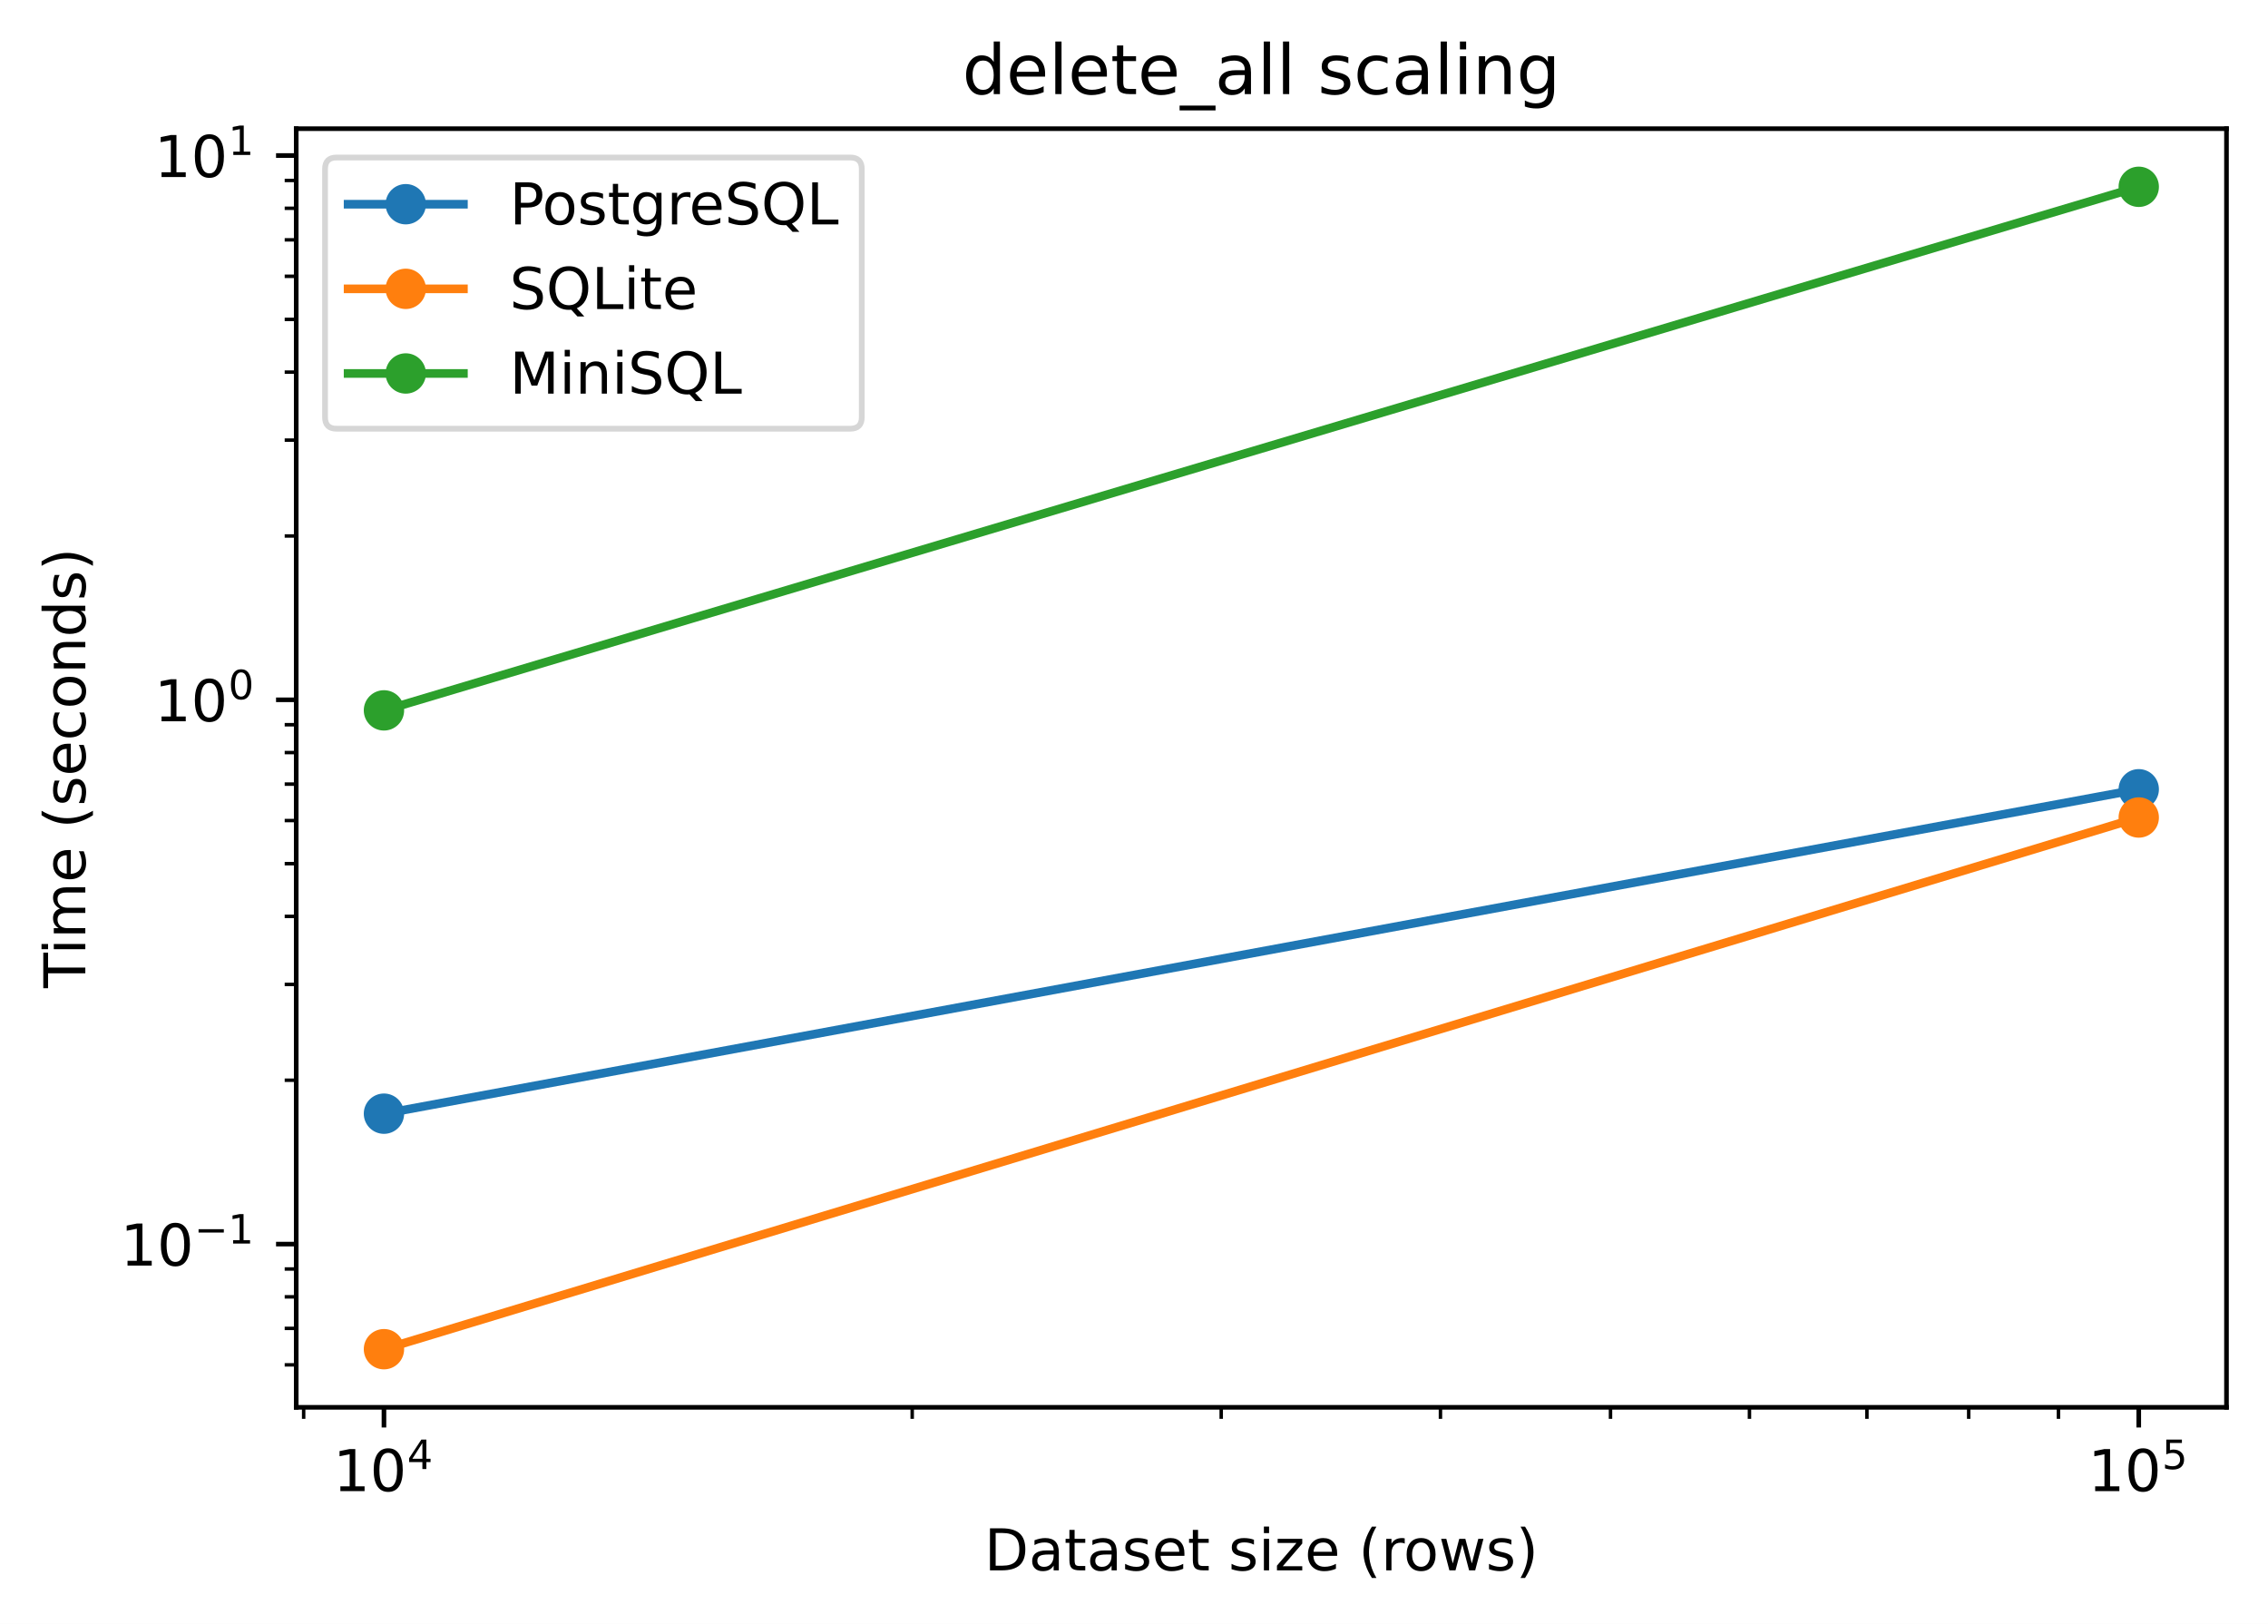
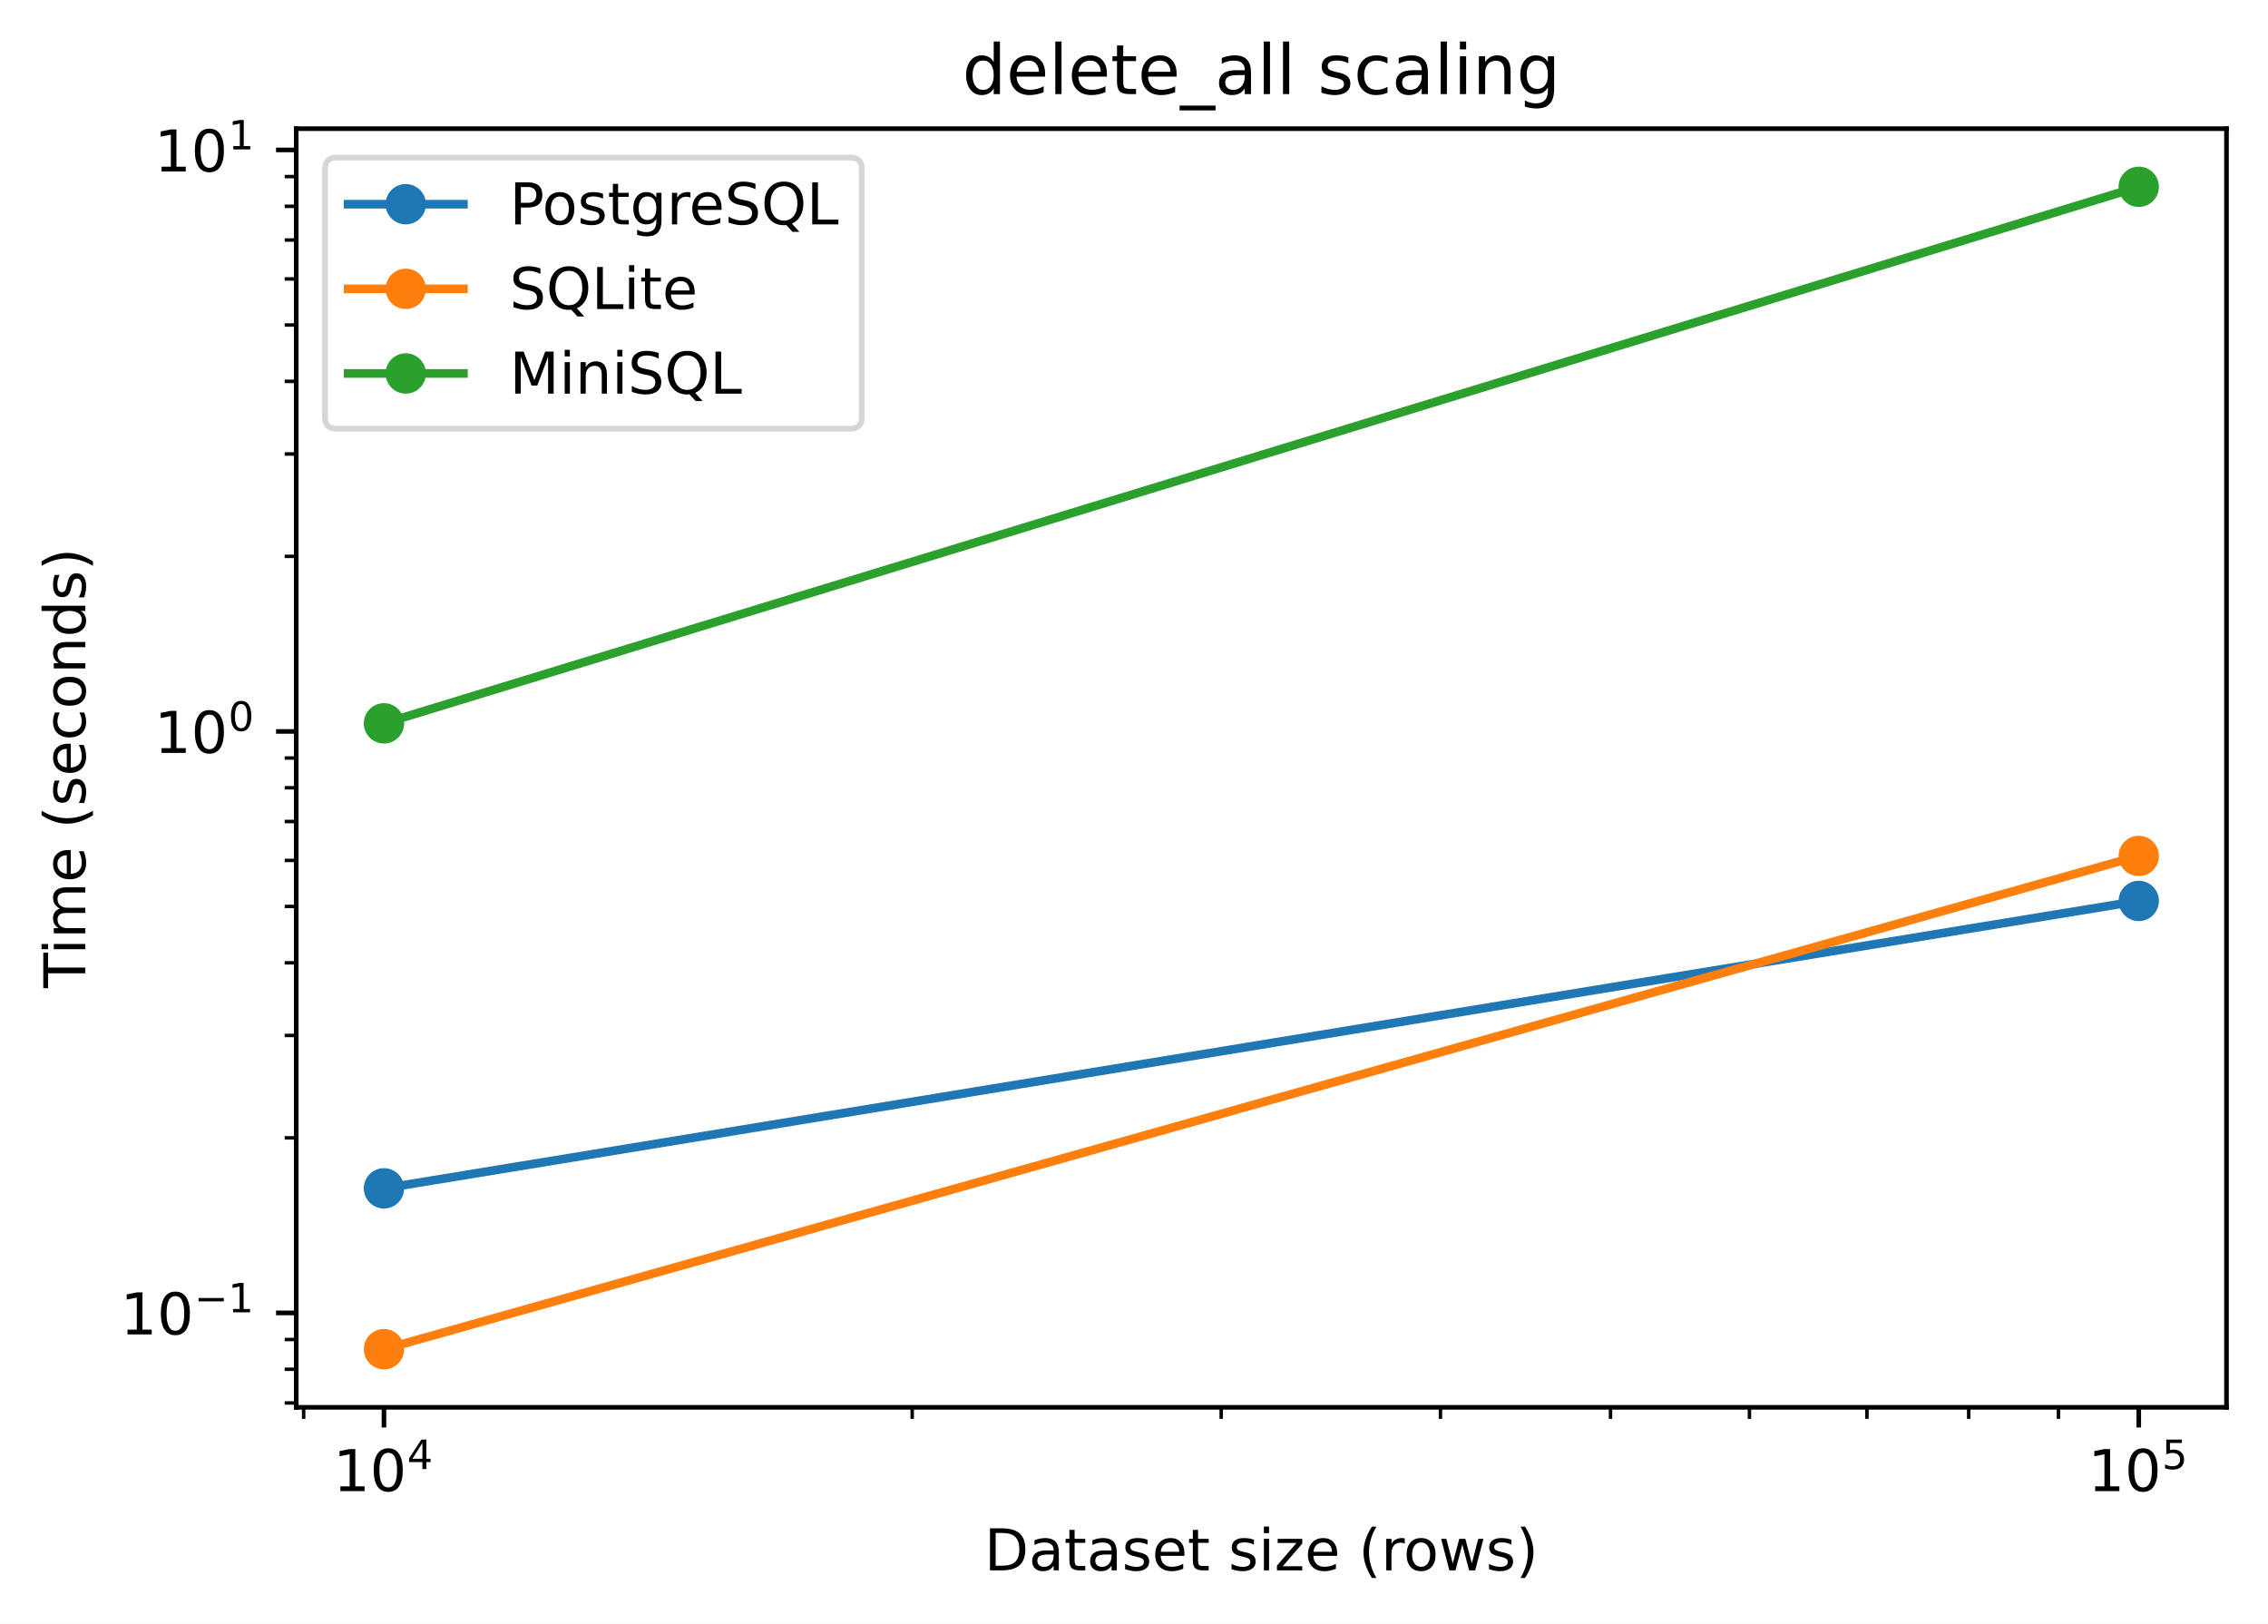
<svg xmlns="http://www.w3.org/2000/svg" xmlns:xlink="http://www.w3.org/1999/xlink" width="393.378pt" height="281.634pt" viewBox="0 0 393.378 281.634" version="1.1">
  <defs>
    <style type="text/css">*{stroke-linejoin: round; stroke-linecap: butt}</style>
  </defs>
  <g id="figure_1">
    <g id="patch_1">
      <path d="M 0 281.634  L 393.378 281.634  L 393.378 0  L 0 0  z " style="fill: #ffffff" />
    </g>
    <g id="axes_1">
      <g id="patch_2">
        <path d="M 51.378 244.078  L 386.178 244.078  L 386.178 22.318  L 51.378 22.318  z " style="fill: #ffffff" />
      </g>
      <g id="matplotlib.axis_1">
        <g id="xtick_1">
          <g id="line2d_1">
            <defs>
-               <path id="m5782af7775" d="M 0 0  L 0 3.5  " style="stroke: #000000; stroke-width: 0.8" />
-             </defs>
-             <g>
-               <use xlink:href="#m5782af7775" x="66.596" y="244.078" style="stroke: #000000; stroke-width: 0.8" />
+               <path id="m9f68e1fbd4" d="M 0 0  L 0 3.5  " style="stroke: #000000; stroke-width: 0.8" />
+             </defs>
+             <g>
+               <use xlink:href="#m9f68e1fbd4" x="66.596" y="244.078" style="stroke: #000000; stroke-width: 0.8" />
            </g>
          </g>
          <g id="text_1">
            <g transform="translate(57.79631 258.6766) scale(0.1 -0.1)">
              <defs>
                <path id="DejaVuSans-31" d="M 794 531  L 1825 531  L 1825 4091  L 703 3866  L 703 4441  L 1819 4666  L 2450 4666  L 2450 531  L 3481 531  L 3481 0  L 794 0  L 794 531  z " transform="scale(0.015625)" />
                <path id="DejaVuSans-30" d="M 2034 4250  Q 1547 4250 1301 3770  Q 1056 3291 1056 2328  Q 1056 1369 1301 889  Q 1547 409 2034 409  Q 2525 409 2770 889  Q 3016 1369 3016 2328  Q 3016 3291 2770 3770  Q 2525 4250 2034 4250  z M 2034 4750  Q 2819 4750 3233 4129  Q 3647 3509 3647 2328  Q 3647 1150 3233 529  Q 2819 -91 2034 -91  Q 1250 -91 836 529  Q 422 1150 422 2328  Q 422 3509 836 4129  Q 1250 4750 2034 4750  z " transform="scale(0.015625)" />
                <path id="DejaVuSans-34" d="M 2419 4116  L 825 1625  L 2419 1625  L 2419 4116  z M 2253 4666  L 3047 4666  L 3047 1625  L 3713 1625  L 3713 1100  L 3047 1100  L 3047 0  L 2419 0  L 2419 1100  L 313 1100  L 313 1709  L 2253 4666  z " transform="scale(0.015625)" />
              </defs>
              <use xlink:href="#DejaVuSans-31" transform="translate(0 0.684375)" />
              <use xlink:href="#DejaVuSans-30" transform="translate(63.62305 0.684375)" />
              <use xlink:href="#DejaVuSans-34" transform="translate(128.2031 38.96563) scale(0.7)" />
            </g>
          </g>
        </g>
        <g id="xtick_2">
          <g id="line2d_2">
            <g>
-               <use xlink:href="#m5782af7775" x="370.96" y="244.078" style="stroke: #000000; stroke-width: 0.8" />
+               <use xlink:href="#m9f68e1fbd4" x="370.96" y="244.078" style="stroke: #000000; stroke-width: 0.8" />
            </g>
          </g>
          <g id="text_2">
            <g transform="translate(362.1599 258.6766) scale(0.1 -0.1)">
              <defs>
                <path id="DejaVuSans-35" d="M 691 4666  L 3169 4666  L 3169 4134  L 1269 4134  L 1269 2991  Q 1406 3038 1543 3061  Q 1681 3084 1819 3084  Q 2600 3084 3056 2656  Q 3513 2228 3513 1497  Q 3513 744 3044 326  Q 2575 -91 1722 -91  Q 1428 -91 1123 -41  Q 819 9 494 109  L 494 744  Q 775 591 1075 516  Q 1375 441 1709 441  Q 2250 441 2565 725  Q 2881 1009 2881 1497  Q 2881 1984 2565 2268  Q 2250 2553 1709 2553  Q 1456 2553 1204 2497  Q 953 2441 691 2322  L 691 4666  z " transform="scale(0.015625)" />
              </defs>
              <use xlink:href="#DejaVuSans-31" transform="translate(0 0.684375)" />
              <use xlink:href="#DejaVuSans-30" transform="translate(63.62305 0.684375)" />
              <use xlink:href="#DejaVuSans-35" transform="translate(128.2031 38.96563) scale(0.7)" />
            </g>
          </g>
        </g>
        <g id="xtick_3">
          <g id="line2d_3">
            <defs>
-               <path id="m6a00c7387d" d="M 0 0  L 0 2  " style="stroke: #000000; stroke-width: 0.6" />
-             </defs>
-             <g>
-               <use xlink:href="#m6a00c7387d" x="52.669" y="244.078" style="stroke: #000000; stroke-width: 0.6" />
+               <path id="m196d1947d3" d="M 0 0  L 0 2  " style="stroke: #000000; stroke-width: 0.6" />
+             </defs>
+             <g>
+               <use xlink:href="#m196d1947d3" x="52.669" y="244.078" style="stroke: #000000; stroke-width: 0.6" />
            </g>
          </g>
        </g>
        <g id="xtick_4">
          <g id="line2d_4">
            <g>
-               <use xlink:href="#m6a00c7387d" x="158.219" y="244.078" style="stroke: #000000; stroke-width: 0.6" />
+               <use xlink:href="#m196d1947d3" x="158.219" y="244.078" style="stroke: #000000; stroke-width: 0.6" />
            </g>
          </g>
        </g>
        <g id="xtick_5">
          <g id="line2d_5">
            <g>
-               <use xlink:href="#m6a00c7387d" x="211.815" y="244.078" style="stroke: #000000; stroke-width: 0.6" />
+               <use xlink:href="#m196d1947d3" x="211.815" y="244.078" style="stroke: #000000; stroke-width: 0.6" />
            </g>
          </g>
        </g>
        <g id="xtick_6">
          <g id="line2d_6">
            <g>
-               <use xlink:href="#m6a00c7387d" x="249.841" y="244.078" style="stroke: #000000; stroke-width: 0.6" />
+               <use xlink:href="#m196d1947d3" x="249.841" y="244.078" style="stroke: #000000; stroke-width: 0.6" />
            </g>
          </g>
        </g>
        <g id="xtick_7">
          <g id="line2d_7">
            <g>
-               <use xlink:href="#m6a00c7387d" x="279.337" y="244.078" style="stroke: #000000; stroke-width: 0.6" />
+               <use xlink:href="#m196d1947d3" x="279.337" y="244.078" style="stroke: #000000; stroke-width: 0.6" />
            </g>
          </g>
        </g>
        <g id="xtick_8">
          <g id="line2d_8">
            <g>
-               <use xlink:href="#m6a00c7387d" x="303.437" y="244.078" style="stroke: #000000; stroke-width: 0.6" />
+               <use xlink:href="#m196d1947d3" x="303.437" y="244.078" style="stroke: #000000; stroke-width: 0.6" />
            </g>
          </g>
        </g>
        <g id="xtick_9">
          <g id="line2d_9">
            <g>
-               <use xlink:href="#m6a00c7387d" x="323.813" y="244.078" style="stroke: #000000; stroke-width: 0.6" />
+               <use xlink:href="#m196d1947d3" x="323.813" y="244.078" style="stroke: #000000; stroke-width: 0.6" />
            </g>
          </g>
        </g>
        <g id="xtick_10">
          <g id="line2d_10">
            <g>
-               <use xlink:href="#m6a00c7387d" x="341.464" y="244.078" style="stroke: #000000; stroke-width: 0.6" />
+               <use xlink:href="#m196d1947d3" x="341.464" y="244.078" style="stroke: #000000; stroke-width: 0.6" />
            </g>
          </g>
        </g>
        <g id="xtick_11">
          <g id="line2d_11">
            <g>
-               <use xlink:href="#m6a00c7387d" x="357.033" y="244.078" style="stroke: #000000; stroke-width: 0.6" />
+               <use xlink:href="#m196d1947d3" x="357.033" y="244.078" style="stroke: #000000; stroke-width: 0.6" />
            </g>
          </g>
        </g>
        <g id="text_3">
          <g transform="translate(170.7281 272.3547) scale(0.1 -0.1)">
            <defs>
              <path id="DejaVuSans-44" d="M 1259 4147  L 1259 519  L 2022 519  Q 2988 519 3436 956  Q 3884 1394 3884 2338  Q 3884 3275 3436 3711  Q 2988 4147 2022 4147  L 1259 4147  z M 628 4666  L 1925 4666  Q 3281 4666 3915 4102  Q 4550 3538 4550 2338  Q 4550 1131 3912 565  Q 3275 0 1925 0  L 628 0  L 628 4666  z " transform="scale(0.015625)" />
              <path id="DejaVuSans-61" d="M 2194 1759  Q 1497 1759 1228 1600  Q 959 1441 959 1056  Q 959 750 1161 570  Q 1363 391 1709 391  Q 2188 391 2477 730  Q 2766 1069 2766 1631  L 2766 1759  L 2194 1759  z M 3341 1997  L 3341 0  L 2766 0  L 2766 531  Q 2569 213 2275 61  Q 1981 -91 1556 -91  Q 1019 -91 701 211  Q 384 513 384 1019  Q 384 1609 779 1909  Q 1175 2209 1959 2209  L 2766 2209  L 2766 2266  Q 2766 2663 2505 2880  Q 2244 3097 1772 3097  Q 1472 3097 1187 3025  Q 903 2953 641 2809  L 641 3341  Q 956 3463 1253 3523  Q 1550 3584 1831 3584  Q 2591 3584 2966 3190  Q 3341 2797 3341 1997  z " transform="scale(0.015625)" />
              <path id="DejaVuSans-74" d="M 1172 4494  L 1172 3500  L 2356 3500  L 2356 3053  L 1172 3053  L 1172 1153  Q 1172 725 1289 603  Q 1406 481 1766 481  L 2356 481  L 2356 0  L 1766 0  Q 1100 0 847 248  Q 594 497 594 1153  L 594 3053  L 172 3053  L 172 3500  L 594 3500  L 594 4494  L 1172 4494  z " transform="scale(0.015625)" />
              <path id="DejaVuSans-73" d="M 2834 3397  L 2834 2853  Q 2591 2978 2328 3040  Q 2066 3103 1784 3103  Q 1356 3103 1142 2972  Q 928 2841 928 2578  Q 928 2378 1081 2264  Q 1234 2150 1697 2047  L 1894 2003  Q 2506 1872 2764 1633  Q 3022 1394 3022 966  Q 3022 478 2636 193  Q 2250 -91 1575 -91  Q 1294 -91 989 -36  Q 684 19 347 128  L 347 722  Q 666 556 975 473  Q 1284 391 1588 391  Q 1994 391 2212 530  Q 2431 669 2431 922  Q 2431 1156 2273 1281  Q 2116 1406 1581 1522  L 1381 1569  Q 847 1681 609 1914  Q 372 2147 372 2553  Q 372 3047 722 3315  Q 1072 3584 1716 3584  Q 2034 3584 2315 3537  Q 2597 3491 2834 3397  z " transform="scale(0.015625)" />
              <path id="DejaVuSans-65" d="M 3597 1894  L 3597 1613  L 953 1613  Q 991 1019 1311 708  Q 1631 397 2203 397  Q 2534 397 2845 478  Q 3156 559 3463 722  L 3463 178  Q 3153 47 2828 -22  Q 2503 -91 2169 -91  Q 1331 -91 842 396  Q 353 884 353 1716  Q 353 2575 817 3079  Q 1281 3584 2069 3584  Q 2775 3584 3186 3129  Q 3597 2675 3597 1894  z M 3022 2063  Q 3016 2534 2758 2815  Q 2500 3097 2075 3097  Q 1594 3097 1305 2825  Q 1016 2553 972 2059  L 3022 2063  z " transform="scale(0.015625)" />
              <path id="DejaVuSans-20" transform="scale(0.015625)" />
              <path id="DejaVuSans-69" d="M 603 3500  L 1178 3500  L 1178 0  L 603 0  L 603 3500  z M 603 4863  L 1178 4863  L 1178 4134  L 603 4134  L 603 4863  z " transform="scale(0.015625)" />
              <path id="DejaVuSans-7a" d="M 353 3500  L 3084 3500  L 3084 2975  L 922 459  L 3084 459  L 3084 0  L 275 0  L 275 525  L 2438 3041  L 353 3041  L 353 3500  z " transform="scale(0.015625)" />
              <path id="DejaVuSans-28" d="M 1984 4856  Q 1566 4138 1362 3434  Q 1159 2731 1159 2009  Q 1159 1288 1364 580  Q 1569 -128 1984 -844  L 1484 -844  Q 1016 -109 783 600  Q 550 1309 550 2009  Q 550 2706 781 3412  Q 1013 4119 1484 4856  L 1984 4856  z " transform="scale(0.015625)" />
              <path id="DejaVuSans-72" d="M 2631 2963  Q 2534 3019 2420 3045  Q 2306 3072 2169 3072  Q 1681 3072 1420 2755  Q 1159 2438 1159 1844  L 1159 0  L 581 0  L 581 3500  L 1159 3500  L 1159 2956  Q 1341 3275 1631 3429  Q 1922 3584 2338 3584  Q 2397 3584 2469 3576  Q 2541 3569 2628 3553  L 2631 2963  z " transform="scale(0.015625)" />
              <path id="DejaVuSans-6f" d="M 1959 3097  Q 1497 3097 1228 2736  Q 959 2375 959 1747  Q 959 1119 1226 758  Q 1494 397 1959 397  Q 2419 397 2687 759  Q 2956 1122 2956 1747  Q 2956 2369 2687 2733  Q 2419 3097 1959 3097  z M 1959 3584  Q 2709 3584 3137 3096  Q 3566 2609 3566 1747  Q 3566 888 3137 398  Q 2709 -91 1959 -91  Q 1206 -91 779 398  Q 353 888 353 1747  Q 353 2609 779 3096  Q 1206 3584 1959 3584  z " transform="scale(0.015625)" />
              <path id="DejaVuSans-77" d="M 269 3500  L 844 3500  L 1563 769  L 2278 3500  L 2956 3500  L 3675 769  L 4391 3500  L 4966 3500  L 4050 0  L 3372 0  L 2619 2869  L 1863 0  L 1184 0  L 269 3500  z " transform="scale(0.015625)" />
              <path id="DejaVuSans-29" d="M 513 4856  L 1013 4856  Q 1481 4119 1714 3412  Q 1947 2706 1947 2009  Q 1947 1309 1714 600  Q 1481 -109 1013 -844  L 513 -844  Q 928 -128 1133 580  Q 1338 1288 1338 2009  Q 1338 2731 1133 3434  Q 928 4138 513 4856  z " transform="scale(0.015625)" />
            </defs>
            <use xlink:href="#DejaVuSans-44" />
            <use xlink:href="#DejaVuSans-61" transform="translate(77.00195 0)" />
            <use xlink:href="#DejaVuSans-74" transform="translate(138.2812 0)" />
            <use xlink:href="#DejaVuSans-61" transform="translate(177.4902 0)" />
            <use xlink:href="#DejaVuSans-73" transform="translate(238.7695 0)" />
            <use xlink:href="#DejaVuSans-65" transform="translate(290.8691 0)" />
            <use xlink:href="#DejaVuSans-74" transform="translate(352.3926 0)" />
            <use xlink:href="#DejaVuSans-20" transform="translate(391.6016 0)" />
            <use xlink:href="#DejaVuSans-73" transform="translate(423.3887 0)" />
            <use xlink:href="#DejaVuSans-69" transform="translate(475.4883 0)" />
            <use xlink:href="#DejaVuSans-7a" transform="translate(503.2715 0)" />
            <use xlink:href="#DejaVuSans-65" transform="translate(555.7617 0)" />
            <use xlink:href="#DejaVuSans-20" transform="translate(617.2852 0)" />
            <use xlink:href="#DejaVuSans-28" transform="translate(649.0723 0)" />
            <use xlink:href="#DejaVuSans-72" transform="translate(688.0859 0)" />
            <use xlink:href="#DejaVuSans-6f" transform="translate(726.9492 0)" />
            <use xlink:href="#DejaVuSans-77" transform="translate(788.1309 0)" />
            <use xlink:href="#DejaVuSans-73" transform="translate(869.918 0)" />
            <use xlink:href="#DejaVuSans-29" transform="translate(922.0176 0)" />
          </g>
        </g>
      </g>
      <g id="matplotlib.axis_2">
        <g id="ytick_1">
          <g id="line2d_12">
            <defs>
-               <path id="m5ac356a423" d="M 0 0  L -3.5 0  " style="stroke: #000000; stroke-width: 0.8" />
-             </defs>
-             <g>
-               <use xlink:href="#m5ac356a423" x="51.378" y="215.769" style="stroke: #000000; stroke-width: 0.8" />
+               <path id="m7d7fd459f3" d="M 0 0  L -3.5 0  " style="stroke: #000000; stroke-width: 0.8" />
+             </defs>
+             <g>
+               <use xlink:href="#m7d7fd459f3" x="51.378" y="227.703" style="stroke: #000000; stroke-width: 0.8" />
            </g>
          </g>
          <g id="text_4">
-             <g transform="translate(20.87813 219.5678) scale(0.1 -0.1)">
+             <g transform="translate(20.87813 231.5018) scale(0.1 -0.1)">
              <defs>
                <path id="DejaVuSans-2212" d="M 678 2272  L 4684 2272  L 4684 1741  L 678 1741  L 678 2272  z " transform="scale(0.015625)" />
              </defs>
              <use xlink:href="#DejaVuSans-31" transform="translate(0 0.684375)" />
              <use xlink:href="#DejaVuSans-30" transform="translate(63.62305 0.684375)" />
              <use xlink:href="#DejaVuSans-2212" transform="translate(128.2031 38.96563) scale(0.7)" />
              <use xlink:href="#DejaVuSans-31" transform="translate(186.8555 38.96563) scale(0.7)" />
            </g>
          </g>
        </g>
        <g id="ytick_2">
          <g id="line2d_13">
            <g>
-               <use xlink:href="#m5ac356a423" x="51.378" y="121.372" style="stroke: #000000; stroke-width: 0.8" />
+               <use xlink:href="#m7d7fd459f3" x="51.378" y="126.855" style="stroke: #000000; stroke-width: 0.8" />
            </g>
          </g>
          <g id="text_5">
-             <g transform="translate(26.77812 125.1715) scale(0.1 -0.1)">
+             <g transform="translate(26.77812 130.6546) scale(0.1 -0.1)">
              <use xlink:href="#DejaVuSans-31" transform="translate(0 0.765625)" />
              <use xlink:href="#DejaVuSans-30" transform="translate(63.62305 0.765625)" />
              <use xlink:href="#DejaVuSans-30" transform="translate(128.2031 39.04688) scale(0.7)" />
            </g>
          </g>
        </g>
        <g id="ytick_3">
          <g id="line2d_14">
            <g>
-               <use xlink:href="#m5ac356a423" x="51.378" y="26.976" style="stroke: #000000; stroke-width: 0.8" />
+               <use xlink:href="#m7d7fd459f3" x="51.378" y="26.008" style="stroke: #000000; stroke-width: 0.8" />
            </g>
          </g>
          <g id="text_6">
-             <g transform="translate(26.77812 30.77522) scale(0.1 -0.1)">
+             <g transform="translate(26.77812 29.80748) scale(0.1 -0.1)">
              <use xlink:href="#DejaVuSans-31" transform="translate(0 0.684375)" />
              <use xlink:href="#DejaVuSans-30" transform="translate(63.62305 0.684375)" />
              <use xlink:href="#DejaVuSans-31" transform="translate(128.2031 38.96563) scale(0.7)" />
            </g>
          </g>
        </g>
        <g id="ytick_4">
          <g id="line2d_15">
            <defs>
-               <path id="m38c43fd97d" d="M 0 0  L -2 0  " style="stroke: #000000; stroke-width: 0.6" />
-             </defs>
-             <g>
-               <use xlink:href="#m38c43fd97d" x="51.378" y="236.71" style="stroke: #000000; stroke-width: 0.6" />
+               <path id="m748f6e5ca7" d="M 0 0  L -2 0  " style="stroke: #000000; stroke-width: 0.6" />
+             </defs>
+             <g>
+               <use xlink:href="#m748f6e5ca7" x="51.378" y="243.324" style="stroke: #000000; stroke-width: 0.6" />
            </g>
          </g>
        </g>
        <g id="ytick_5">
          <g id="line2d_16">
            <g>
-               <use xlink:href="#m38c43fd97d" x="51.378" y="230.391" style="stroke: #000000; stroke-width: 0.6" />
+               <use xlink:href="#m748f6e5ca7" x="51.378" y="237.476" style="stroke: #000000; stroke-width: 0.6" />
            </g>
          </g>
        </g>
        <g id="ytick_6">
          <g id="line2d_17">
            <g>
-               <use xlink:href="#m38c43fd97d" x="51.378" y="224.917" style="stroke: #000000; stroke-width: 0.6" />
+               <use xlink:href="#m748f6e5ca7" x="51.378" y="232.317" style="stroke: #000000; stroke-width: 0.6" />
            </g>
          </g>
        </g>
        <g id="ytick_7">
          <g id="line2d_18">
            <g>
-               <use xlink:href="#m38c43fd97d" x="51.378" y="220.088" style="stroke: #000000; stroke-width: 0.6" />
+               <use xlink:href="#m748f6e5ca7" x="51.378" y="197.345" style="stroke: #000000; stroke-width: 0.6" />
            </g>
          </g>
        </g>
        <g id="ytick_8">
          <g id="line2d_19">
            <g>
-               <use xlink:href="#m38c43fd97d" x="51.378" y="187.352" style="stroke: #000000; stroke-width: 0.6" />
+               <use xlink:href="#m748f6e5ca7" x="51.378" y="179.586" style="stroke: #000000; stroke-width: 0.6" />
            </g>
          </g>
        </g>
        <g id="ytick_9">
          <g id="line2d_20">
            <g>
-               <use xlink:href="#m38c43fd97d" x="51.378" y="170.73" style="stroke: #000000; stroke-width: 0.6" />
+               <use xlink:href="#m748f6e5ca7" x="51.378" y="166.987" style="stroke: #000000; stroke-width: 0.6" />
            </g>
          </g>
        </g>
        <g id="ytick_10">
          <g id="line2d_21">
            <g>
-               <use xlink:href="#m38c43fd97d" x="51.378" y="158.936" style="stroke: #000000; stroke-width: 0.6" />
+               <use xlink:href="#m748f6e5ca7" x="51.378" y="157.213" style="stroke: #000000; stroke-width: 0.6" />
            </g>
          </g>
        </g>
        <g id="ytick_11">
          <g id="line2d_22">
            <g>
-               <use xlink:href="#m38c43fd97d" x="51.378" y="149.788" style="stroke: #000000; stroke-width: 0.6" />
+               <use xlink:href="#m748f6e5ca7" x="51.378" y="149.228" style="stroke: #000000; stroke-width: 0.6" />
            </g>
          </g>
        </g>
        <g id="ytick_12">
          <g id="line2d_23">
            <g>
-               <use xlink:href="#m38c43fd97d" x="51.378" y="142.314" style="stroke: #000000; stroke-width: 0.6" />
+               <use xlink:href="#m748f6e5ca7" x="51.378" y="142.477" style="stroke: #000000; stroke-width: 0.6" />
            </g>
          </g>
        </g>
        <g id="ytick_13">
          <g id="line2d_24">
            <g>
-               <use xlink:href="#m38c43fd97d" x="51.378" y="135.994" style="stroke: #000000; stroke-width: 0.6" />
+               <use xlink:href="#m748f6e5ca7" x="51.378" y="136.628" style="stroke: #000000; stroke-width: 0.6" />
            </g>
          </g>
        </g>
        <g id="ytick_14">
          <g id="line2d_25">
            <g>
-               <use xlink:href="#m38c43fd97d" x="51.378" y="130.52" style="stroke: #000000; stroke-width: 0.6" />
+               <use xlink:href="#m748f6e5ca7" x="51.378" y="131.47" style="stroke: #000000; stroke-width: 0.6" />
            </g>
          </g>
        </g>
        <g id="ytick_15">
          <g id="line2d_26">
            <g>
-               <use xlink:href="#m38c43fd97d" x="51.378" y="125.692" style="stroke: #000000; stroke-width: 0.6" />
+               <use xlink:href="#m748f6e5ca7" x="51.378" y="96.497" style="stroke: #000000; stroke-width: 0.6" />
            </g>
          </g>
        </g>
        <g id="ytick_16">
          <g id="line2d_27">
            <g>
-               <use xlink:href="#m38c43fd97d" x="51.378" y="92.956" style="stroke: #000000; stroke-width: 0.6" />
+               <use xlink:href="#m748f6e5ca7" x="51.378" y="78.739" style="stroke: #000000; stroke-width: 0.6" />
            </g>
          </g>
        </g>
        <g id="ytick_17">
          <g id="line2d_28">
            <g>
-               <use xlink:href="#m38c43fd97d" x="51.378" y="76.334" style="stroke: #000000; stroke-width: 0.6" />
+               <use xlink:href="#m748f6e5ca7" x="51.378" y="66.139" style="stroke: #000000; stroke-width: 0.6" />
            </g>
          </g>
        </g>
        <g id="ytick_18">
          <g id="line2d_29">
            <g>
-               <use xlink:href="#m38c43fd97d" x="51.378" y="64.54" style="stroke: #000000; stroke-width: 0.6" />
+               <use xlink:href="#m748f6e5ca7" x="51.378" y="56.366" style="stroke: #000000; stroke-width: 0.6" />
            </g>
          </g>
        </g>
        <g id="ytick_19">
          <g id="line2d_30">
            <g>
-               <use xlink:href="#m38c43fd97d" x="51.378" y="55.392" style="stroke: #000000; stroke-width: 0.6" />
+               <use xlink:href="#m748f6e5ca7" x="51.378" y="48.381" style="stroke: #000000; stroke-width: 0.6" />
            </g>
          </g>
        </g>
        <g id="ytick_20">
          <g id="line2d_31">
            <g>
-               <use xlink:href="#m38c43fd97d" x="51.378" y="47.918" style="stroke: #000000; stroke-width: 0.6" />
+               <use xlink:href="#m748f6e5ca7" x="51.378" y="41.63" style="stroke: #000000; stroke-width: 0.6" />
            </g>
          </g>
        </g>
        <g id="ytick_21">
          <g id="line2d_32">
            <g>
-               <use xlink:href="#m38c43fd97d" x="51.378" y="41.598" style="stroke: #000000; stroke-width: 0.6" />
+               <use xlink:href="#m748f6e5ca7" x="51.378" y="35.781" style="stroke: #000000; stroke-width: 0.6" />
            </g>
          </g>
        </g>
        <g id="ytick_22">
          <g id="line2d_33">
            <g>
-               <use xlink:href="#m38c43fd97d" x="51.378" y="36.124" style="stroke: #000000; stroke-width: 0.6" />
-             </g>
-           </g>
-         </g>
-         <g id="ytick_23">
-           <g id="line2d_34">
-             <g>
-               <use xlink:href="#m38c43fd97d" x="51.378" y="31.295" style="stroke: #000000; stroke-width: 0.6" />
+               <use xlink:href="#m748f6e5ca7" x="51.378" y="30.623" style="stroke: #000000; stroke-width: 0.6" />
            </g>
          </g>
        </g>
        <g id="text_7">
          <g transform="translate(14.79844 171.3598) rotate(-90) scale(0.1 -0.1)">
            <defs>
              <path id="DejaVuSans-54" d="M -19 4666  L 3928 4666  L 3928 4134  L 2272 4134  L 2272 0  L 1638 0  L 1638 4134  L -19 4134  L -19 4666  z " transform="scale(0.015625)" />
              <path id="DejaVuSans-6d" d="M 3328 2828  Q 3544 3216 3844 3400  Q 4144 3584 4550 3584  Q 5097 3584 5394 3201  Q 5691 2819 5691 2113  L 5691 0  L 5113 0  L 5113 2094  Q 5113 2597 4934 2840  Q 4756 3084 4391 3084  Q 3944 3084 3684 2787  Q 3425 2491 3425 1978  L 3425 0  L 2847 0  L 2847 2094  Q 2847 2600 2669 2842  Q 2491 3084 2119 3084  Q 1678 3084 1418 2786  Q 1159 2488 1159 1978  L 1159 0  L 581 0  L 581 3500  L 1159 3500  L 1159 2956  Q 1356 3278 1631 3431  Q 1906 3584 2284 3584  Q 2666 3584 2933 3390  Q 3200 3197 3328 2828  z " transform="scale(0.015625)" />
              <path id="DejaVuSans-63" d="M 3122 3366  L 3122 2828  Q 2878 2963 2633 3030  Q 2388 3097 2138 3097  Q 1578 3097 1268 2742  Q 959 2388 959 1747  Q 959 1106 1268 751  Q 1578 397 2138 397  Q 2388 397 2633 464  Q 2878 531 3122 666  L 3122 134  Q 2881 22 2623 -34  Q 2366 -91 2075 -91  Q 1284 -91 818 406  Q 353 903 353 1747  Q 353 2603 823 3093  Q 1294 3584 2113 3584  Q 2378 3584 2631 3529  Q 2884 3475 3122 3366  z " transform="scale(0.015625)" />
              <path id="DejaVuSans-6e" d="M 3513 2113  L 3513 0  L 2938 0  L 2938 2094  Q 2938 2591 2744 2837  Q 2550 3084 2163 3084  Q 1697 3084 1428 2787  Q 1159 2491 1159 1978  L 1159 0  L 581 0  L 581 3500  L 1159 3500  L 1159 2956  Q 1366 3272 1645 3428  Q 1925 3584 2291 3584  Q 2894 3584 3203 3211  Q 3513 2838 3513 2113  z " transform="scale(0.015625)" />
              <path id="DejaVuSans-64" d="M 2906 2969  L 2906 4863  L 3481 4863  L 3481 0  L 2906 0  L 2906 525  Q 2725 213 2448 61  Q 2172 -91 1784 -91  Q 1150 -91 751 415  Q 353 922 353 1747  Q 353 2572 751 3078  Q 1150 3584 1784 3584  Q 2172 3584 2448 3432  Q 2725 3281 2906 2969  z M 947 1747  Q 947 1113 1208 752  Q 1469 391 1925 391  Q 2381 391 2643 752  Q 2906 1113 2906 1747  Q 2906 2381 2643 2742  Q 2381 3103 1925 3103  Q 1469 3103 1208 2742  Q 947 2381 947 1747  z " transform="scale(0.015625)" />
            </defs>
            <use xlink:href="#DejaVuSans-54" />
            <use xlink:href="#DejaVuSans-69" transform="translate(57.95898 0)" />
            <use xlink:href="#DejaVuSans-6d" transform="translate(85.74219 0)" />
            <use xlink:href="#DejaVuSans-65" transform="translate(183.1543 0)" />
            <use xlink:href="#DejaVuSans-20" transform="translate(244.6777 0)" />
            <use xlink:href="#DejaVuSans-28" transform="translate(276.4648 0)" />
            <use xlink:href="#DejaVuSans-73" transform="translate(315.4785 0)" />
            <use xlink:href="#DejaVuSans-65" transform="translate(367.5781 0)" />
            <use xlink:href="#DejaVuSans-63" transform="translate(429.1016 0)" />
            <use xlink:href="#DejaVuSans-6f" transform="translate(484.082 0)" />
            <use xlink:href="#DejaVuSans-6e" transform="translate(545.2637 0)" />
            <use xlink:href="#DejaVuSans-64" transform="translate(608.6426 0)" />
            <use xlink:href="#DejaVuSans-73" transform="translate(672.1191 0)" />
            <use xlink:href="#DejaVuSans-29" transform="translate(724.2188 0)" />
          </g>
        </g>
      </g>
+       <g id="line2d_34">
+         <path d="M 66.596 206.102  L 370.96 156.255  " clip-path="url(#p0a9baf4779)" style="fill: none; stroke: #1f77b4; stroke-width: 1.5; stroke-linecap: square" />
+         <defs>
+           <path id="md290f14cab" d="M 0 3  C 0.796 3 1.559 2.684 2.121 2.121  C 2.684 1.559 3 0.796 3 0  C 3 -0.796 2.684 -1.559 2.121 -2.121  C 1.559 -2.684 0.796 -3 0 -3  C -0.796 -3 -1.559 -2.684 -2.121 -2.121  C -2.684 -1.559 -3 -0.796 -3 0  C -3 0.796 -2.684 1.559 -2.121 2.121  C -1.559 2.684 -0.796 3 0 3  z " style="stroke: #1f77b4" />
+         </defs>
+         <g clip-path="url(#p0a9baf4779)">
+           <use xlink:href="#md290f14cab" x="66.596" y="206.102" style="fill: #1f77b4; stroke: #1f77b4" />
+           <use xlink:href="#md290f14cab" x="370.96" y="156.255" style="fill: #1f77b4; stroke: #1f77b4" />
+         </g>
+       </g>
      <g id="line2d_35">
-         <path d="M 66.596 193.151  L 370.96 136.887  " clip-path="url(#p12fd929f42)" style="fill: none; stroke: #1f77b4; stroke-width: 1.5; stroke-linecap: square" />
+         <path d="M 66.596 233.998  L 370.96 148.452  " clip-path="url(#p0a9baf4779)" style="fill: none; stroke: #ff7f0e; stroke-width: 1.5; stroke-linecap: square" />
        <defs>
-           <path id="m1b42b4053f" d="M 0 3  C 0.796 3 1.559 2.684 2.121 2.121  C 2.684 1.559 3 0.796 3 0  C 3 -0.796 2.684 -1.559 2.121 -2.121  C 1.559 -2.684 0.796 -3 0 -3  C -0.796 -3 -1.559 -2.684 -2.121 -2.121  C -2.684 -1.559 -3 -0.796 -3 0  C -3 0.796 -2.684 1.559 -2.121 2.121  C -1.559 2.684 -0.796 3 0 3  z " style="stroke: #1f77b4" />
+           <path id="m69ab6b48c7" d="M 0 3  C 0.796 3 1.559 2.684 2.121 2.121  C 2.684 1.559 3 0.796 3 0  C 3 -0.796 2.684 -1.559 2.121 -2.121  C 1.559 -2.684 0.796 -3 0 -3  C -0.796 -3 -1.559 -2.684 -2.121 -2.121  C -2.684 -1.559 -3 -0.796 -3 0  C -3 0.796 -2.684 1.559 -2.121 2.121  C -1.559 2.684 -0.796 3 0 3  z " style="stroke: #ff7f0e" />
        </defs>
-         <g clip-path="url(#p12fd929f42)">
-           <use xlink:href="#m1b42b4053f" x="66.596" y="193.151" style="fill: #1f77b4; stroke: #1f77b4" />
-           <use xlink:href="#m1b42b4053f" x="370.96" y="136.887" style="fill: #1f77b4; stroke: #1f77b4" />
+         <g clip-path="url(#p0a9baf4779)">
+           <use xlink:href="#m69ab6b48c7" x="66.596" y="233.998" style="fill: #ff7f0e; stroke: #ff7f0e" />
+           <use xlink:href="#m69ab6b48c7" x="370.96" y="148.452" style="fill: #ff7f0e; stroke: #ff7f0e" />
        </g>
      </g>
      <g id="line2d_36">
-         <path d="M 66.596 233.998  L 370.96 141.785  " clip-path="url(#p12fd929f42)" style="fill: none; stroke: #ff7f0e; stroke-width: 1.5; stroke-linecap: square" />
+         <path d="M 66.596 125.453  L 370.96 32.398  " clip-path="url(#p0a9baf4779)" style="fill: none; stroke: #2ca02c; stroke-width: 1.5; stroke-linecap: square" />
        <defs>
-           <path id="madc4d9c31f" d="M 0 3  C 0.796 3 1.559 2.684 2.121 2.121  C 2.684 1.559 3 0.796 3 0  C 3 -0.796 2.684 -1.559 2.121 -2.121  C 1.559 -2.684 0.796 -3 0 -3  C -0.796 -3 -1.559 -2.684 -2.121 -2.121  C -2.684 -1.559 -3 -0.796 -3 0  C -3 0.796 -2.684 1.559 -2.121 2.121  C -1.559 2.684 -0.796 3 0 3  z " style="stroke: #ff7f0e" />
+           <path id="m10e13b28ed" d="M 0 3  C 0.796 3 1.559 2.684 2.121 2.121  C 2.684 1.559 3 0.796 3 0  C 3 -0.796 2.684 -1.559 2.121 -2.121  C 1.559 -2.684 0.796 -3 0 -3  C -0.796 -3 -1.559 -2.684 -2.121 -2.121  C -2.684 -1.559 -3 -0.796 -3 0  C -3 0.796 -2.684 1.559 -2.121 2.121  C -1.559 2.684 -0.796 3 0 3  z " style="stroke: #2ca02c" />
        </defs>
-         <g clip-path="url(#p12fd929f42)">
-           <use xlink:href="#madc4d9c31f" x="66.596" y="233.998" style="fill: #ff7f0e; stroke: #ff7f0e" />
-           <use xlink:href="#madc4d9c31f" x="370.96" y="141.785" style="fill: #ff7f0e; stroke: #ff7f0e" />
-         </g>
-       </g>
-       <g id="line2d_37">
-         <path d="M 66.596 123.204  L 370.96 32.398  " clip-path="url(#p12fd929f42)" style="fill: none; stroke: #2ca02c; stroke-width: 1.5; stroke-linecap: square" />
-         <defs>
-           <path id="m3bbfc12b8b" d="M 0 3  C 0.796 3 1.559 2.684 2.121 2.121  C 2.684 1.559 3 0.796 3 0  C 3 -0.796 2.684 -1.559 2.121 -2.121  C 1.559 -2.684 0.796 -3 0 -3  C -0.796 -3 -1.559 -2.684 -2.121 -2.121  C -2.684 -1.559 -3 -0.796 -3 0  C -3 0.796 -2.684 1.559 -2.121 2.121  C -1.559 2.684 -0.796 3 0 3  z " style="stroke: #2ca02c" />
-         </defs>
-         <g clip-path="url(#p12fd929f42)">
-           <use xlink:href="#m3bbfc12b8b" x="66.596" y="123.204" style="fill: #2ca02c; stroke: #2ca02c" />
-           <use xlink:href="#m3bbfc12b8b" x="370.96" y="32.398" style="fill: #2ca02c; stroke: #2ca02c" />
+         <g clip-path="url(#p0a9baf4779)">
+           <use xlink:href="#m10e13b28ed" x="66.596" y="125.453" style="fill: #2ca02c; stroke: #2ca02c" />
+           <use xlink:href="#m10e13b28ed" x="370.96" y="32.398" style="fill: #2ca02c; stroke: #2ca02c" />
        </g>
      </g>
      <g id="patch_3">
        <path d="M 51.378 244.078  L 51.378 22.318  " style="fill: none; stroke: #000000; stroke-width: 0.8; stroke-linejoin: miter; stroke-linecap: square" />
      </g>
      <g id="patch_4">
        <path d="M 386.178 244.078  L 386.178 22.318  " style="fill: none; stroke: #000000; stroke-width: 0.8; stroke-linejoin: miter; stroke-linecap: square" />
      </g>
      <g id="patch_5">
        <path d="M 51.378 244.078  L 386.178 244.078  " style="fill: none; stroke: #000000; stroke-width: 0.8; stroke-linejoin: miter; stroke-linecap: square" />
      </g>
      <g id="patch_6">
        <path d="M 51.378 22.318  L 386.178 22.318  " style="fill: none; stroke: #000000; stroke-width: 0.8; stroke-linejoin: miter; stroke-linecap: square" />
      </g>
      <g id="text_8">
        <g transform="translate(166.91 16.31812) scale(0.12 -0.12)">
          <defs>
            <path id="DejaVuSans-6c" d="M 603 4863  L 1178 4863  L 1178 0  L 603 0  L 603 4863  z " transform="scale(0.015625)" />
            <path id="DejaVuSans-5f" d="M 3263 -1063  L 3263 -1509  L -63 -1509  L -63 -1063  L 3263 -1063  z " transform="scale(0.015625)" />
            <path id="DejaVuSans-67" d="M 2906 1791  Q 2906 2416 2648 2759  Q 2391 3103 1925 3103  Q 1463 3103 1205 2759  Q 947 2416 947 1791  Q 947 1169 1205 825  Q 1463 481 1925 481  Q 2391 481 2648 825  Q 2906 1169 2906 1791  z M 3481 434  Q 3481 -459 3084 -895  Q 2688 -1331 1869 -1331  Q 1566 -1331 1297 -1286  Q 1028 -1241 775 -1147  L 775 -588  Q 1028 -725 1275 -790  Q 1522 -856 1778 -856  Q 2344 -856 2625 -561  Q 2906 -266 2906 331  L 2906 616  Q 2728 306 2450 153  Q 2172 0 1784 0  Q 1141 0 747 490  Q 353 981 353 1791  Q 353 2603 747 3093  Q 1141 3584 1784 3584  Q 2172 3584 2450 3431  Q 2728 3278 2906 2969  L 2906 3500  L 3481 3500  L 3481 434  z " transform="scale(0.015625)" />
          </defs>
          <use xlink:href="#DejaVuSans-64" />
          <use xlink:href="#DejaVuSans-65" transform="translate(63.47656 0)" />
          <use xlink:href="#DejaVuSans-6c" transform="translate(125 0)" />
          <use xlink:href="#DejaVuSans-65" transform="translate(152.7832 0)" />
          <use xlink:href="#DejaVuSans-74" transform="translate(214.3066 0)" />
          <use xlink:href="#DejaVuSans-65" transform="translate(253.5156 0)" />
          <use xlink:href="#DejaVuSans-5f" transform="translate(315.0391 0)" />
          <use xlink:href="#DejaVuSans-61" transform="translate(365.0391 0)" />
          <use xlink:href="#DejaVuSans-6c" transform="translate(426.3184 0)" />
          <use xlink:href="#DejaVuSans-6c" transform="translate(454.1016 0)" />
          <use xlink:href="#DejaVuSans-20" transform="translate(481.8848 0)" />
          <use xlink:href="#DejaVuSans-73" transform="translate(513.6719 0)" />
          <use xlink:href="#DejaVuSans-63" transform="translate(565.7715 0)" />
          <use xlink:href="#DejaVuSans-61" transform="translate(620.752 0)" />
          <use xlink:href="#DejaVuSans-6c" transform="translate(682.0312 0)" />
          <use xlink:href="#DejaVuSans-69" transform="translate(709.8145 0)" />
          <use xlink:href="#DejaVuSans-6e" transform="translate(737.5977 0)" />
          <use xlink:href="#DejaVuSans-67" transform="translate(800.9766 0)" />
        </g>
      </g>
      <g id="legend_1">
        <g id="patch_7">
          <path d="M 58.378 74.353  L 147.473 74.353  Q 149.473 74.353 149.473 72.353  L 149.473 29.318  Q 149.473 27.318 147.473 27.318  L 58.378 27.318  Q 56.378 27.318 56.378 29.318  L 56.378 72.353  Q 56.378 74.353 58.378 74.353  z " style="fill: #ffffff; opacity: 0.8; stroke: #cccccc; stroke-linejoin: miter" />
        </g>
-         <g id="line2d_38">
+         <g id="line2d_37">
          <path d="M 60.378 35.417  L 70.378 35.417  L 80.378 35.417  " style="fill: none; stroke: #1f77b4; stroke-width: 1.5; stroke-linecap: square" />
          <g>
-             <use xlink:href="#m1b42b4053f" x="70.378" y="35.417" style="fill: #1f77b4; stroke: #1f77b4" />
+             <use xlink:href="#md290f14cab" x="70.378" y="35.417" style="fill: #1f77b4; stroke: #1f77b4" />
          </g>
        </g>
        <g id="text_9">
          <g transform="translate(88.37812 38.91656) scale(0.1 -0.1)">
            <defs>
              <path id="DejaVuSans-50" d="M 1259 4147  L 1259 2394  L 2053 2394  Q 2494 2394 2734 2622  Q 2975 2850 2975 3272  Q 2975 3691 2734 3919  Q 2494 4147 2053 4147  L 1259 4147  z M 628 4666  L 2053 4666  Q 2838 4666 3239 4311  Q 3641 3956 3641 3272  Q 3641 2581 3239 2228  Q 2838 1875 2053 1875  L 1259 1875  L 1259 0  L 628 0  L 628 4666  z " transform="scale(0.015625)" />
              <path id="DejaVuSans-53" d="M 3425 4513  L 3425 3897  Q 3066 4069 2747 4153  Q 2428 4238 2131 4238  Q 1616 4238 1336 4038  Q 1056 3838 1056 3469  Q 1056 3159 1242 3001  Q 1428 2844 1947 2747  L 2328 2669  Q 3034 2534 3370 2195  Q 3706 1856 3706 1288  Q 3706 609 3251 259  Q 2797 -91 1919 -91  Q 1588 -91 1214 -16  Q 841 59 441 206  L 441 856  Q 825 641 1194 531  Q 1563 422 1919 422  Q 2459 422 2753 634  Q 3047 847 3047 1241  Q 3047 1584 2836 1778  Q 2625 1972 2144 2069  L 1759 2144  Q 1053 2284 737 2584  Q 422 2884 422 3419  Q 422 4038 858 4394  Q 1294 4750 2059 4750  Q 2388 4750 2728 4690  Q 3069 4631 3425 4513  z " transform="scale(0.015625)" />
              <path id="DejaVuSans-51" d="M 2522 4238  Q 1834 4238 1429 3725  Q 1025 3213 1025 2328  Q 1025 1447 1429 934  Q 1834 422 2522 422  Q 3209 422 3611 934  Q 4013 1447 4013 2328  Q 4013 3213 3611 3725  Q 3209 4238 2522 4238  z M 3406 84  L 4238 -825  L 3475 -825  L 2784 -78  Q 2681 -84 2626 -87  Q 2572 -91 2522 -91  Q 1538 -91 948 567  Q 359 1225 359 2328  Q 359 3434 948 4092  Q 1538 4750 2522 4750  Q 3503 4750 4090 4092  Q 4678 3434 4678 2328  Q 4678 1516 4351 937  Q 4025 359 3406 84  z " transform="scale(0.015625)" />
              <path id="DejaVuSans-4c" d="M 628 4666  L 1259 4666  L 1259 531  L 3531 531  L 3531 0  L 628 0  L 628 4666  z " transform="scale(0.015625)" />
            </defs>
            <use xlink:href="#DejaVuSans-50" />
            <use xlink:href="#DejaVuSans-6f" transform="translate(56.67773 0)" />
            <use xlink:href="#DejaVuSans-73" transform="translate(117.8594 0)" />
            <use xlink:href="#DejaVuSans-74" transform="translate(169.959 0)" />
            <use xlink:href="#DejaVuSans-67" transform="translate(209.168 0)" />
            <use xlink:href="#DejaVuSans-72" transform="translate(272.6445 0)" />
            <use xlink:href="#DejaVuSans-65" transform="translate(311.5078 0)" />
            <use xlink:href="#DejaVuSans-53" transform="translate(373.0312 0)" />
            <use xlink:href="#DejaVuSans-51" transform="translate(436.5078 0)" />
            <use xlink:href="#DejaVuSans-4c" transform="translate(515.2188 0)" />
          </g>
        </g>
-         <g id="line2d_39">
+         <g id="line2d_38">
          <path d="M 60.378 50.095  L 70.378 50.095  L 80.378 50.095  " style="fill: none; stroke: #ff7f0e; stroke-width: 1.5; stroke-linecap: square" />
          <g>
-             <use xlink:href="#madc4d9c31f" x="70.378" y="50.095" style="fill: #ff7f0e; stroke: #ff7f0e" />
+             <use xlink:href="#m69ab6b48c7" x="70.378" y="50.095" style="fill: #ff7f0e; stroke: #ff7f0e" />
          </g>
        </g>
        <g id="text_10">
          <g transform="translate(88.37812 53.59469) scale(0.1 -0.1)">
            <use xlink:href="#DejaVuSans-53" />
            <use xlink:href="#DejaVuSans-51" transform="translate(63.47656 0)" />
            <use xlink:href="#DejaVuSans-4c" transform="translate(142.1875 0)" />
            <use xlink:href="#DejaVuSans-69" transform="translate(197.9004 0)" />
            <use xlink:href="#DejaVuSans-74" transform="translate(225.6836 0)" />
            <use xlink:href="#DejaVuSans-65" transform="translate(264.8926 0)" />
          </g>
        </g>
-         <g id="line2d_40">
+         <g id="line2d_39">
          <path d="M 60.378 64.773  L 70.378 64.773  L 80.378 64.773  " style="fill: none; stroke: #2ca02c; stroke-width: 1.5; stroke-linecap: square" />
          <g>
-             <use xlink:href="#m3bbfc12b8b" x="70.378" y="64.773" style="fill: #2ca02c; stroke: #2ca02c" />
+             <use xlink:href="#m10e13b28ed" x="70.378" y="64.773" style="fill: #2ca02c; stroke: #2ca02c" />
          </g>
        </g>
        <g id="text_11">
          <g transform="translate(88.37812 68.27281) scale(0.1 -0.1)">
            <defs>
              <path id="DejaVuSans-4d" d="M 628 4666  L 1569 4666  L 2759 1491  L 3956 4666  L 4897 4666  L 4897 0  L 4281 0  L 4281 4097  L 3078 897  L 2444 897  L 1241 4097  L 1241 0  L 628 0  L 628 4666  z " transform="scale(0.015625)" />
            </defs>
            <use xlink:href="#DejaVuSans-4d" />
            <use xlink:href="#DejaVuSans-69" transform="translate(86.2793 0)" />
            <use xlink:href="#DejaVuSans-6e" transform="translate(114.0625 0)" />
            <use xlink:href="#DejaVuSans-69" transform="translate(177.4414 0)" />
            <use xlink:href="#DejaVuSans-53" transform="translate(205.2246 0)" />
            <use xlink:href="#DejaVuSans-51" transform="translate(268.7012 0)" />
            <use xlink:href="#DejaVuSans-4c" transform="translate(347.4121 0)" />
          </g>
        </g>
      </g>
    </g>
  </g>
  <defs>
-     <clipPath id="p12fd929f42">
+     <clipPath id="p0a9baf4779">
      <rect x="51.378" y="22.318" width="334.8" height="221.76" />
    </clipPath>
  </defs>
</svg>
